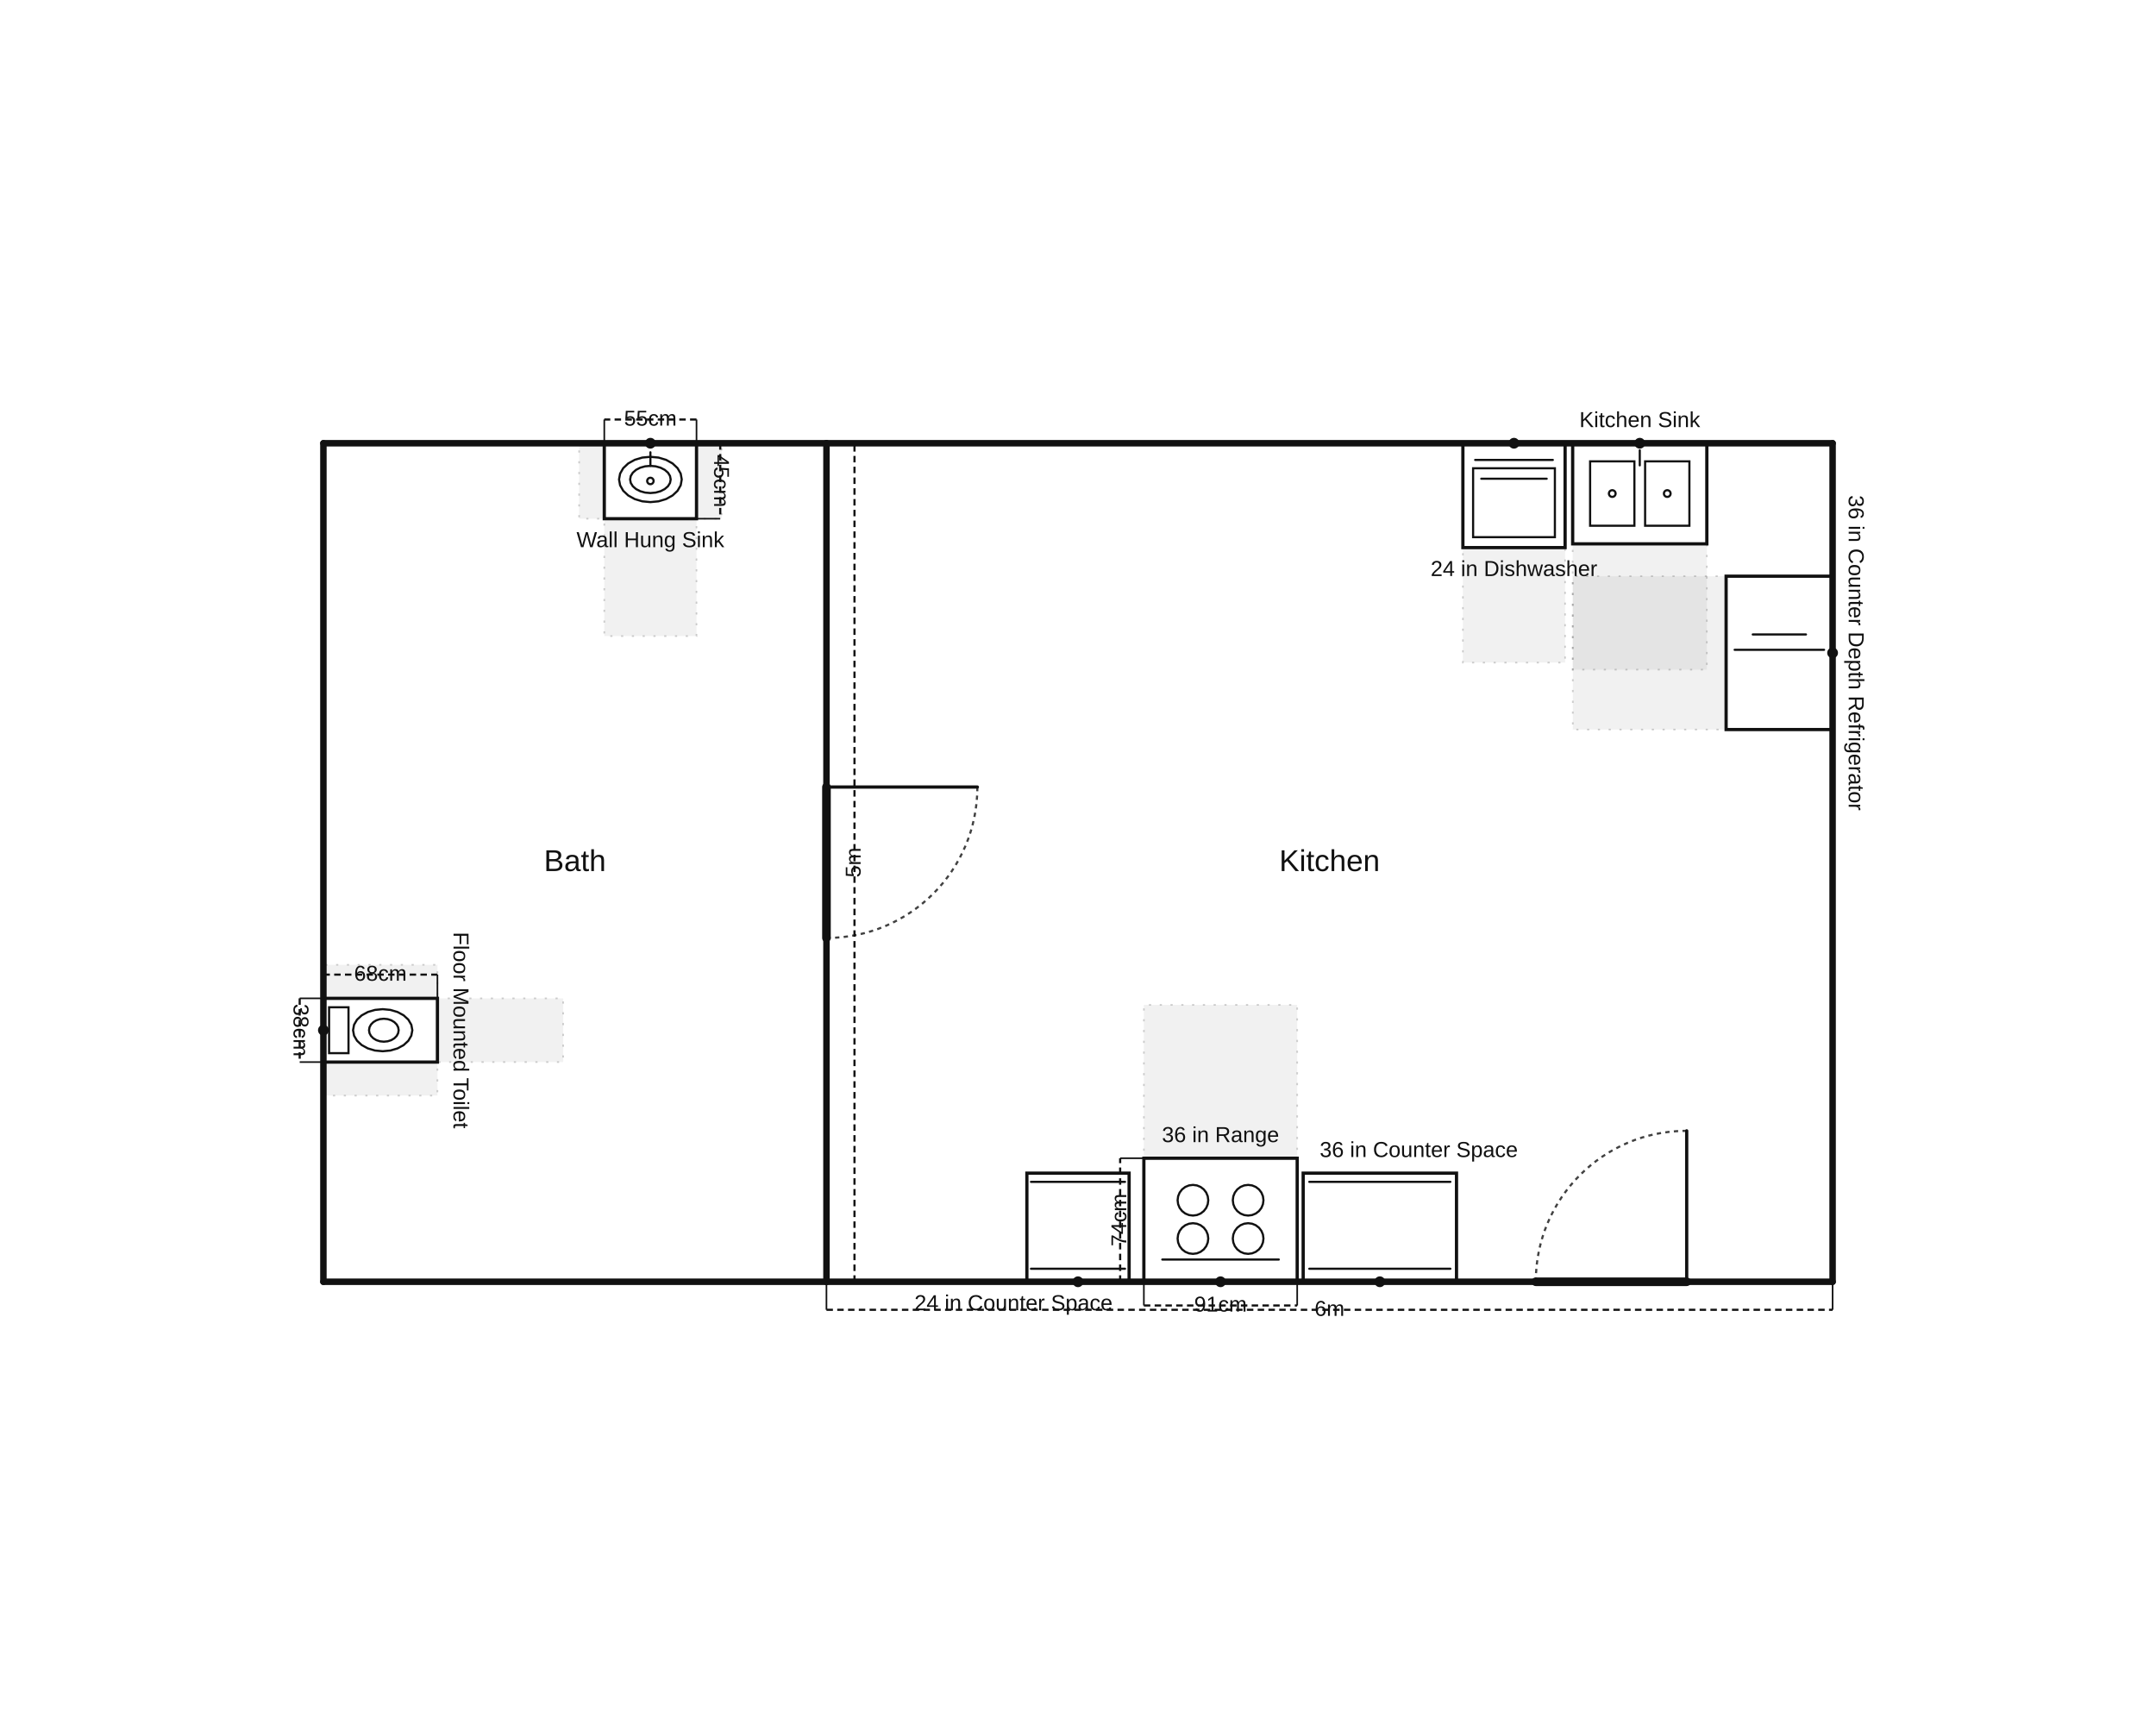
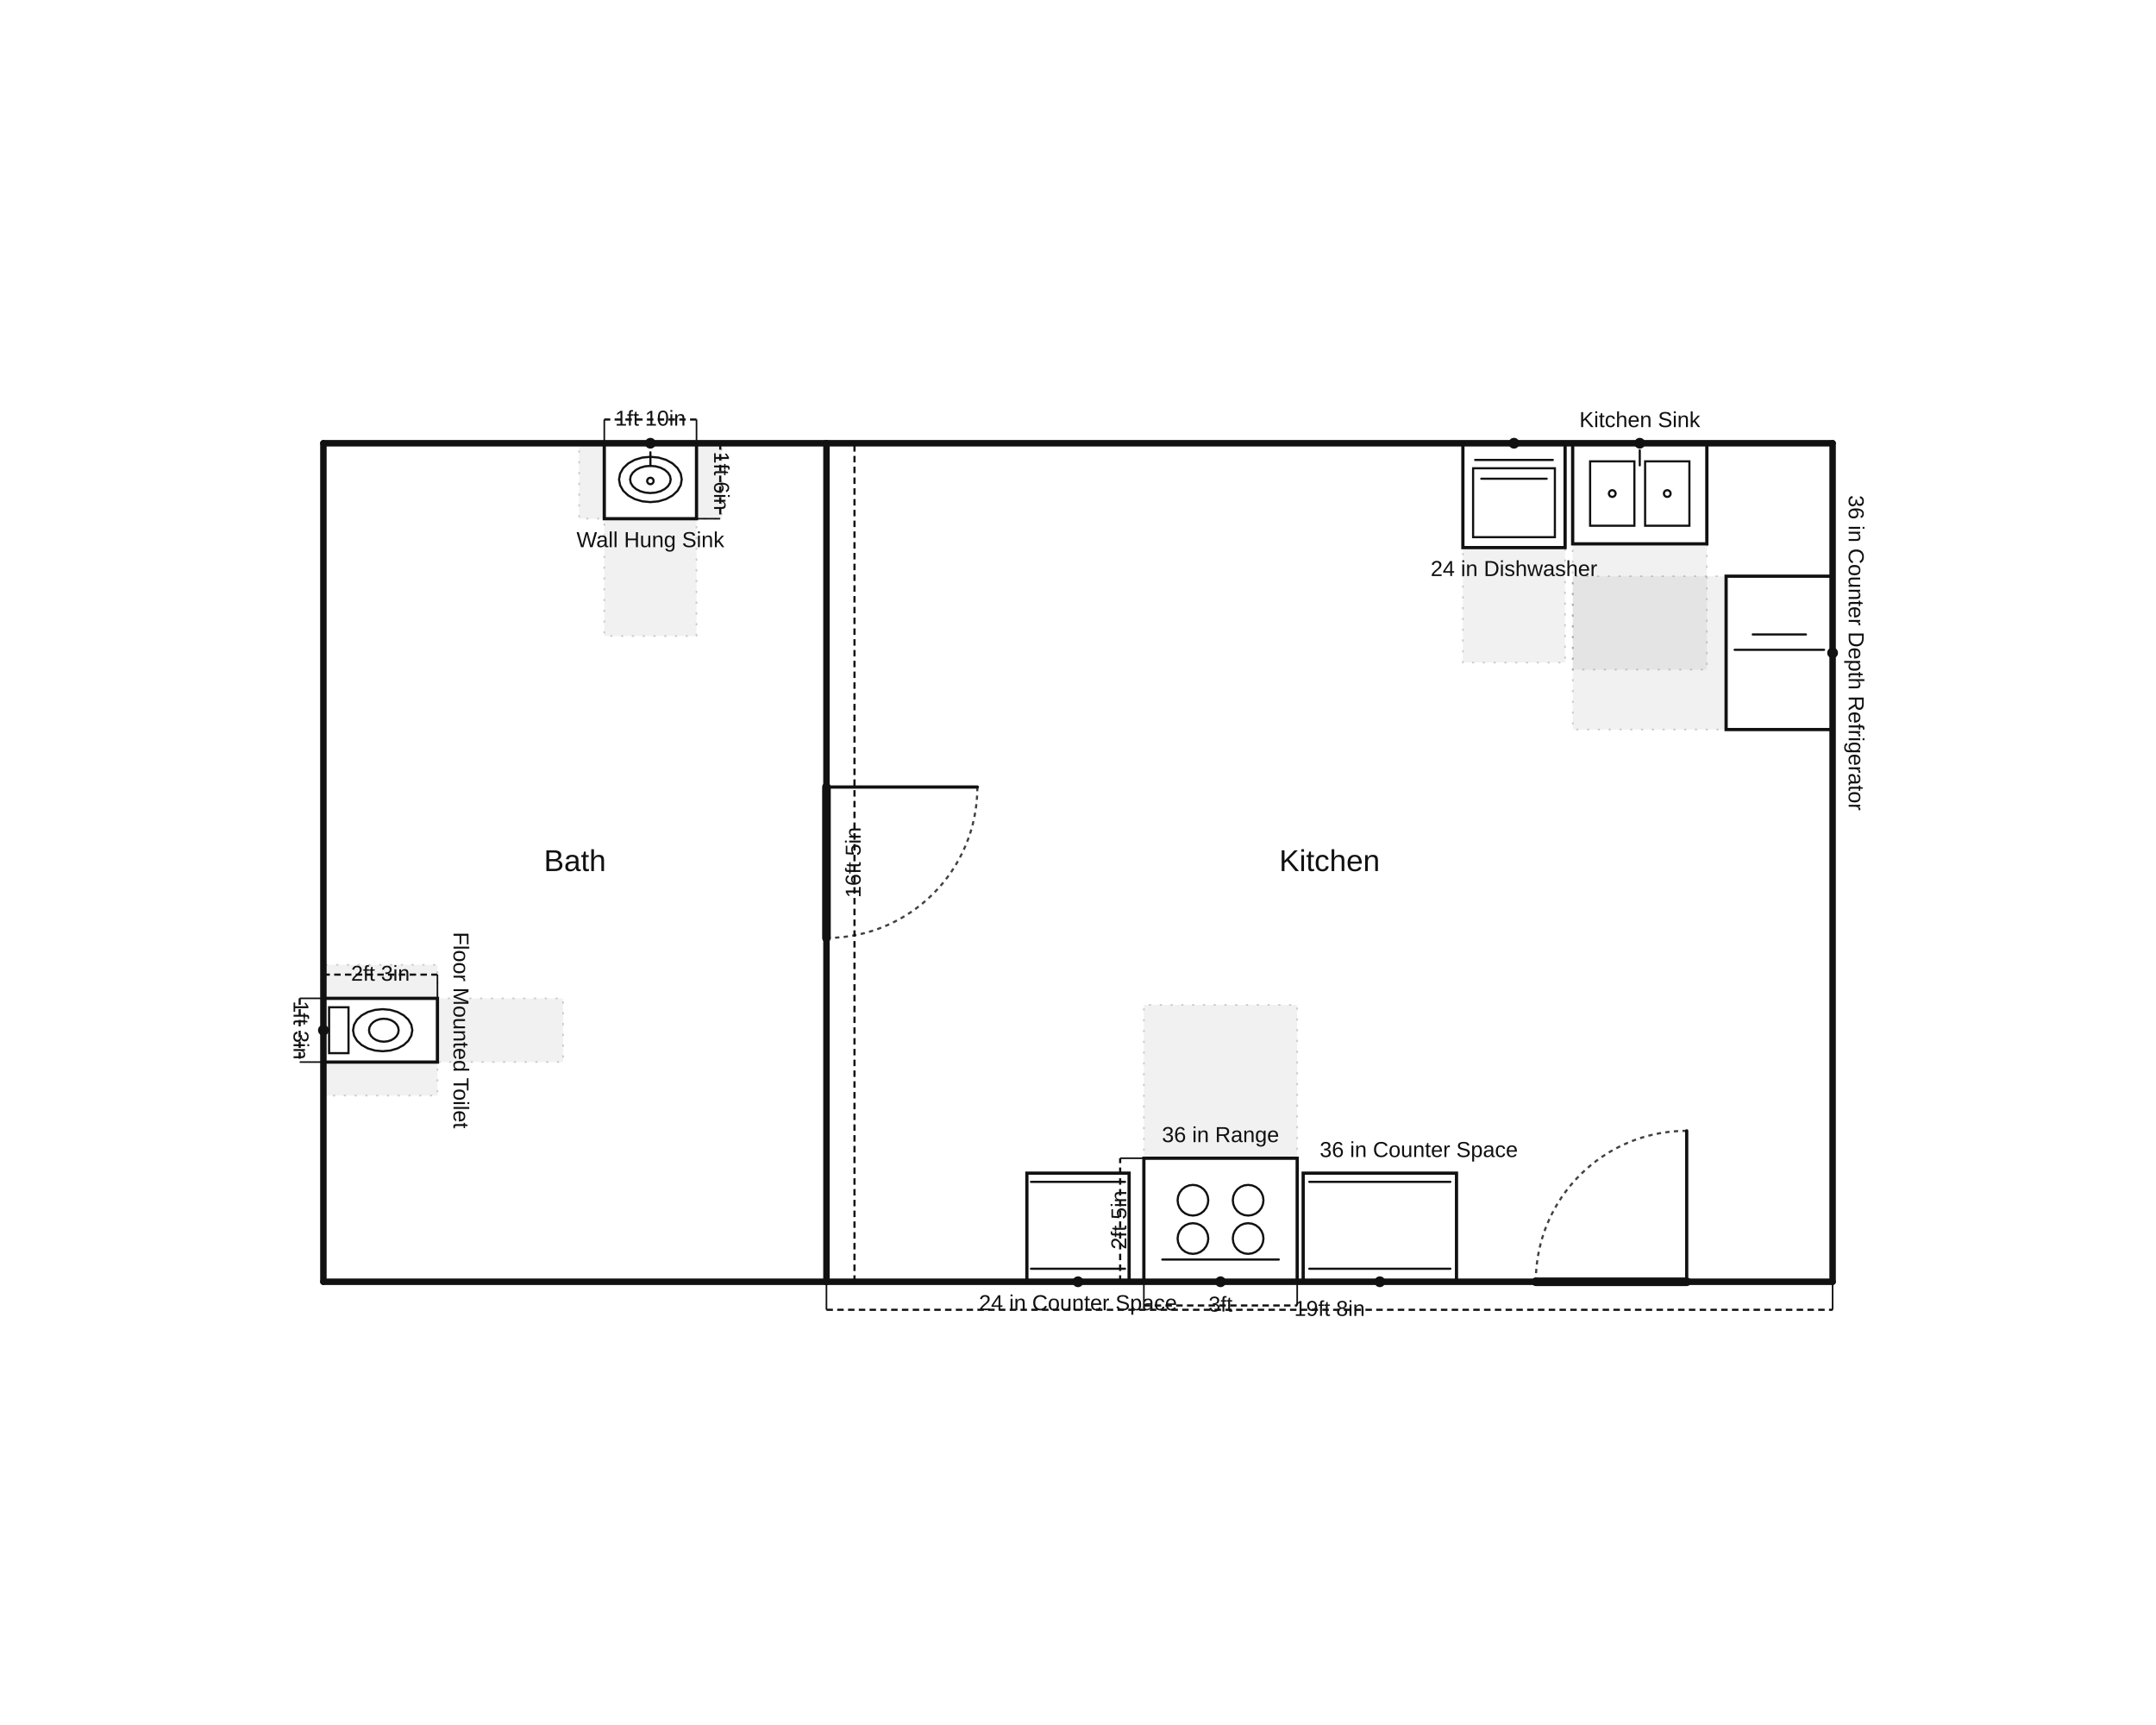
<svg xmlns="http://www.w3.org/2000/svg" width="1000" height="800" viewBox="0 0 1000 800">
  <defs>
    <style>
      .room-label { font-family: Arial, sans-serif; font-weight: 500; }
    </style>
  </defs>
  <rect width="1000" height="800" fill="#ffffff" />
  <path d="M 150.00 594.44 L 850.00 594.44 L 850.00 205.56 L 150.00 205.56 Z" fill="none" stroke="#333333" stroke-width="2" stroke-dasharray="8,4" />
  <path d="M 150.00 594.44 L 383.33 594.44 L 383.33 205.56 L 150.00 205.56 Z" fill="#ffffff" stroke="#707070" stroke-width="1" />
  <path d="M 383.33 594.44 L 850.00 594.44 L 850.00 205.56 L 383.33 205.56 Z" fill="#ffffff" stroke="#707070" stroke-width="1" />
  <path class="object-clearance" d="M 202.89 463.00 L 202.89 492.56 L 261.22 492.56 L 261.22 463.00 Z" fill="#555555" fill-opacity="0.08" stroke="#555555" stroke-opacity="0.28" stroke-width="0.75" stroke-dasharray="1,4" />
  <path class="object-clearance" d="M 150.00 447.44 L 150.00 463.00 L 202.89 463.00 L 202.89 447.44 Z" fill="#555555" fill-opacity="0.08" stroke="#555555" stroke-opacity="0.28" stroke-width="0.75" stroke-dasharray="1,4" />
  <path class="object-clearance" d="M 150.00 492.56 L 150.00 508.11 L 202.89 508.11 L 202.89 492.56 Z" fill="#555555" fill-opacity="0.08" stroke="#555555" stroke-opacity="0.28" stroke-width="0.75" stroke-dasharray="1,4" />
  <path class="object-clearance" d="M 323.06 240.56 L 280.28 240.56 L 280.28 295.00 L 323.06 295.00 Z" fill="#555555" fill-opacity="0.08" stroke="#555555" stroke-opacity="0.28" stroke-width="0.75" stroke-dasharray="1,4" />
  <path class="object-clearance" d="M 334.72 205.56 L 323.06 205.56 L 323.06 240.56 L 334.72 240.56 Z" fill="#555555" fill-opacity="0.08" stroke="#555555" stroke-opacity="0.28" stroke-width="0.75" stroke-dasharray="1,4" />
  <path class="object-clearance" d="M 280.28 205.56 L 268.61 205.56 L 268.61 240.56 L 280.28 240.56 Z" fill="#555555" fill-opacity="0.08" stroke="#555555" stroke-opacity="0.28" stroke-width="0.75" stroke-dasharray="1,4" />
  <path class="object-clearance" d="M 530.55 537.15 L 601.67 537.15 L 601.67 466.03 L 530.55 466.03 Z" fill="#555555" fill-opacity="0.08" stroke="#555555" stroke-opacity="0.28" stroke-width="0.75" stroke-dasharray="1,4" />
  <path class="object-clearance" d="M 725.93 253.96 L 678.52 253.96 L 678.52 307.30 L 725.93 307.30 Z" fill="#555555" fill-opacity="0.08" stroke="#555555" stroke-opacity="0.28" stroke-width="0.75" stroke-dasharray="1,4" />
  <path class="object-clearance" d="M 791.67 252.22 L 729.44 252.22 L 729.44 310.56 L 791.67 310.56 Z" fill="#555555" fill-opacity="0.08" stroke="#555555" stroke-opacity="0.28" stroke-width="0.75" stroke-dasharray="1,4" />
  <path class="object-clearance" d="M 800.61 338.34 L 800.61 267.22 L 729.49 267.22 L 729.49 338.34 Z" fill="#555555" fill-opacity="0.08" stroke="#555555" stroke-opacity="0.28" stroke-width="0.75" stroke-dasharray="1,4" />
  <g class="fixture fixture-toilet" data-object="wc" data-catalog-id="builtin.sanitary.toilet.floor_mounted">
    <path class="fixture-base fixture-toilet" d="M 150.00 463.00 L 150.00 492.56 L 202.89 492.56 L 202.89 463.00 Z" fill="#ffffff" stroke="#111111" stroke-width="1.5" />
    <path class="fixture-detail fixture-toilet-tank" d="M 152.64 467.14 L 152.64 488.42 L 161.64 488.42 L 161.64 467.14 Z" fill="#ffffff" fill-opacity="0.42" stroke="#111111" stroke-width="1" />
    <path class="fixture-detail fixture-toilet-bowl" d="M 177.50 487.53 L 181.06 487.20 L 184.38 486.22 L 187.23 484.67 L 189.41 482.65 L 190.78 480.30 L 191.25 477.78 L 190.78 475.25 L 189.41 472.90 L 187.23 470.88 L 184.38 469.33 L 181.06 468.36 L 177.50 468.02 L 173.94 468.36 L 170.63 469.33 L 167.78 470.88 L 165.59 472.90 L 164.22 475.25 L 163.75 477.78 L 164.22 480.30 L 165.59 482.65 L 167.78 484.67 L 170.63 486.22 L 173.94 487.20 Z" fill="#ffffff" fill-opacity="0.42" stroke="#111111" stroke-width="1" />
    <path class="fixture-detail fixture-toilet-water" d="M 178.03 483.10 L 179.81 482.92 L 181.47 482.39 L 182.89 481.54 L 183.99 480.44 L 184.67 479.15 L 184.91 477.78 L 184.67 476.40 L 183.99 475.12 L 182.89 474.02 L 181.47 473.17 L 179.81 472.64 L 178.03 472.46 L 176.25 472.64 L 174.59 473.17 L 173.17 474.02 L 172.08 475.12 L 171.39 476.40 L 171.16 477.78 L 171.39 479.15 L 172.08 480.44 L 173.17 481.54 L 174.59 482.39 L 176.25 482.92 Z" fill="#ffffff" fill-opacity="0.42" stroke="#111111" stroke-width="1" />
  </g>
  <circle data-object-origin="wc" cx="150.00" cy="477.78" r="2.5" fill="#111111" />
  <g class="fixture fixture-bath-sink" data-object="lav" data-catalog-id="builtin.sanitary.sink.wall_hung">
    <path class="fixture-base fixture-bath-sink" d="M 323.06 205.56 L 280.28 205.56 L 280.28 240.56 L 323.06 240.56 Z" fill="#ffffff" stroke="#111111" stroke-width="1.5" />
    <path class="fixture-detail fixture-sink-basin" d="M 287.12 222.36 L 287.62 225.07 L 289.07 227.61 L 291.38 229.78 L 294.39 231.45 L 297.90 232.50 L 301.67 232.86 L 305.43 232.50 L 308.94 231.45 L 311.95 229.78 L 314.26 227.61 L 315.72 225.07 L 316.21 222.36 L 315.72 219.64 L 314.26 217.11 L 311.95 214.93 L 308.94 213.26 L 305.43 212.21 L 301.67 211.86 L 297.90 212.21 L 294.39 213.26 L 291.38 214.93 L 289.07 217.11 L 287.62 219.64 Z" fill="#ffffff" fill-opacity="0.42" stroke="#111111" stroke-width="1" />
    <path class="fixture-detail fixture-sink-inner" d="M 292.26 222.36 L 292.58 223.99 L 293.52 225.51 L 295.01 226.81 L 296.96 227.81 L 299.23 228.44 L 301.67 228.66 L 304.10 228.44 L 306.37 227.81 L 308.32 226.81 L 309.82 225.51 L 310.76 223.99 L 311.08 222.36 L 310.76 220.72 L 309.82 219.21 L 308.32 217.90 L 306.37 216.90 L 304.10 216.27 L 301.67 216.06 L 299.23 216.27 L 296.96 216.90 L 295.01 217.90 L 293.52 219.21 L 292.58 220.72 Z" fill="#ffffff" fill-opacity="0.42" stroke="#111111" stroke-width="1" />
    <path class="fixture-detail fixture-drain" d="M 300.17 223.06 L 300.22 223.44 L 300.37 223.80 L 300.61 224.11 L 300.92 224.35 L 301.28 224.50 L 301.67 224.55 L 302.05 224.50 L 302.42 224.35 L 302.73 224.11 L 302.96 223.80 L 303.11 223.44 L 303.16 223.06 L 303.11 222.67 L 302.96 222.31 L 302.73 222.00 L 302.42 221.76 L 302.05 221.61 L 301.67 221.56 L 301.28 221.61 L 300.92 221.76 L 300.61 222.00 L 300.37 222.31 L 300.22 222.67 Z" fill="#ffffff" fill-opacity="0.42" stroke="#111111" stroke-width="1" />
    <line class="fixture-detail fixture-faucet" x1="301.67" y1="209.76" x2="301.67" y2="216.06" stroke="#111111" stroke-width="1" stroke-linecap="round" />
  </g>
  <circle data-object-origin="lav" cx="301.67" cy="205.56" r="2.5" fill="#111111" />
  <g class="fixture fixture-range" data-object="range" data-catalog-id="builtin.kitchen.range.size_36in">
    <path class="fixture-base fixture-range" d="M 530.55 594.44 L 601.67 594.44 L 601.67 537.15 L 530.55 537.15 Z" fill="#ffffff" stroke="#111111" stroke-width="1.5" />
    <path class="fixture-detail fixture-burner" d="M 560.42 574.39 L 560.18 572.55 L 559.47 570.84 L 558.34 569.36 L 556.87 568.23 L 555.15 567.52 L 553.31 567.28 L 551.47 567.52 L 549.75 568.23 L 548.28 569.36 L 547.15 570.84 L 546.44 572.55 L 546.20 574.39 L 546.44 576.23 L 547.15 577.95 L 548.28 579.42 L 549.75 580.55 L 551.47 581.26 L 553.31 581.50 L 555.15 581.26 L 556.87 580.55 L 558.34 579.42 L 559.47 577.95 L 560.18 576.23 Z" fill="#ffffff" fill-opacity="0.42" stroke="#111111" stroke-width="1" />
    <path class="fixture-detail fixture-burner" d="M 586.02 574.39 L 585.78 572.55 L 585.07 570.84 L 583.94 569.36 L 582.47 568.23 L 580.75 567.52 L 578.91 567.28 L 577.07 567.52 L 575.36 568.23 L 573.88 569.36 L 572.75 570.84 L 572.04 572.55 L 571.80 574.39 L 572.04 576.23 L 572.75 577.95 L 573.88 579.42 L 575.36 580.55 L 577.07 581.26 L 578.91 581.50 L 580.75 581.26 L 582.47 580.55 L 583.94 579.42 L 585.07 577.95 L 585.78 576.23 Z" fill="#ffffff" fill-opacity="0.42" stroke="#111111" stroke-width="1" />
    <path class="fixture-detail fixture-burner" d="M 560.42 556.63 L 560.18 554.79 L 559.47 553.08 L 558.34 551.60 L 556.87 550.47 L 555.15 549.76 L 553.31 549.52 L 551.47 549.76 L 549.75 550.47 L 548.28 551.60 L 547.15 553.08 L 546.44 554.79 L 546.20 556.63 L 546.44 558.47 L 547.15 560.19 L 548.28 561.66 L 549.75 562.79 L 551.47 563.50 L 553.31 563.74 L 555.15 563.50 L 556.87 562.79 L 558.34 561.66 L 559.47 560.19 L 560.18 558.47 Z" fill="#ffffff" fill-opacity="0.42" stroke="#111111" stroke-width="1" />
    <path class="fixture-detail fixture-burner" d="M 586.02 556.63 L 585.78 554.79 L 585.07 553.08 L 583.94 551.60 L 582.47 550.47 L 580.75 549.76 L 578.91 549.52 L 577.07 549.76 L 575.36 550.47 L 573.88 551.60 L 572.75 553.08 L 572.04 554.79 L 571.80 556.63 L 572.04 558.47 L 572.75 560.19 L 573.88 561.66 L 575.36 562.79 L 577.07 563.50 L 578.91 563.74 L 580.75 563.50 L 582.47 562.79 L 583.94 561.66 L 585.07 560.19 L 585.78 558.47 Z" fill="#ffffff" fill-opacity="0.42" stroke="#111111" stroke-width="1" />
    <line class="fixture-detail fixture-control-line" x1="539.09" y1="584.13" x2="593.14" y2="584.13" stroke="#111111" stroke-width="1" stroke-linecap="round" />
  </g>
  <circle data-object-origin="range" cx="566.11" cy="594.44" r="2.5" fill="#111111" />
  <g class="fixture fixture-counter" data-object="range_left_counter" data-catalog-id="builtin.kitchen.counter.size_24in">
    <path class="fixture-base fixture-counter" d="M 476.29 594.44 L 523.71 594.44 L 523.71 544.07 L 476.29 544.07 Z" fill="#ffffff" stroke="#111111" stroke-width="1.5" />
    <line class="fixture-detail fixture-counter-backsplash" x1="478.19" y1="588.40" x2="521.81" y2="588.40" stroke="#111111" stroke-width="1" stroke-linecap="round" />
    <line class="fixture-detail fixture-counter-front-edge" x1="478.19" y1="548.10" x2="521.81" y2="548.10" stroke="#111111" stroke-width="1" stroke-linecap="round" />
  </g>
  <circle data-object-origin="range_left_counter" cx="500.00" cy="594.44" r="2.5" fill="#111111" />
  <g class="fixture fixture-counter" data-object="range_right_counter" data-catalog-id="builtin.kitchen.counter.size_36in">
    <path class="fixture-base fixture-counter" d="M 604.44 594.44 L 675.56 594.44 L 675.56 544.07 L 604.44 544.07 Z" fill="#ffffff" stroke="#111111" stroke-width="1.5" />
    <line class="fixture-detail fixture-counter-backsplash" x1="607.28" y1="588.40" x2="672.72" y2="588.40" stroke="#111111" stroke-width="1" stroke-linecap="round" />
    <line class="fixture-detail fixture-counter-front-edge" x1="607.28" y1="548.10" x2="672.72" y2="548.10" stroke="#111111" stroke-width="1" stroke-linecap="round" />
  </g>
  <circle data-object-origin="range_right_counter" cx="640.00" cy="594.44" r="2.5" fill="#111111" />
  <g class="fixture fixture-dishwasher" data-object="dishwasher" data-catalog-id="builtin.kitchen.dishwasher.standard_24in">
    <path class="fixture-base fixture-dishwasher" d="M 725.93 205.56 L 678.52 205.56 L 678.52 253.96 L 725.93 253.96 Z" fill="#ffffff" stroke="#111111" stroke-width="1.5" />
    <path class="fixture-detail fixture-dishwasher-door" d="M 721.19 217.17 L 683.26 217.17 L 683.26 249.12 L 721.19 249.12 Z" fill="#ffffff" fill-opacity="0.42" stroke="#111111" stroke-width="1" />
    <line class="fixture-detail fixture-dishwasher-controls" x1="720.24" y1="213.30" x2="684.21" y2="213.30" stroke="#111111" stroke-width="1" stroke-linecap="round" />
    <line class="fixture-detail fixture-dishwasher-handle" x1="717.39" y1="222.01" x2="687.05" y2="222.01" stroke="#111111" stroke-width="1" stroke-linecap="round" />
  </g>
  <circle data-object-origin="dishwasher" cx="702.22" cy="205.56" r="2.5" fill="#111111" />
  <g class="fixture fixture-kitchen-sink" data-object="kitchen_sink" data-catalog-id="builtin.kitchen.sink">
    <path class="fixture-base fixture-kitchen-sink" d="M 791.67 205.56 L 729.44 205.56 L 729.44 252.22 L 791.67 252.22 Z" fill="#ffffff" stroke="#111111" stroke-width="1.5" />
    <path class="fixture-detail fixture-sink-basin" d="M 783.58 213.96 L 763.04 213.96 L 763.04 243.82 L 783.58 243.82 Z" fill="#ffffff" fill-opacity="0.42" stroke="#111111" stroke-width="1" />
    <path class="fixture-detail fixture-sink-basin" d="M 758.07 213.96 L 737.53 213.96 L 737.53 243.82 L 758.07 243.82 Z" fill="#ffffff" fill-opacity="0.42" stroke="#111111" stroke-width="1" />
    <path class="fixture-detail fixture-drain" d="M 771.76 228.89 L 771.81 229.29 L 771.96 229.67 L 772.21 229.99 L 772.53 230.24 L 772.91 230.39 L 773.31 230.44 L 773.71 230.39 L 774.09 230.24 L 774.41 229.99 L 774.66 229.67 L 774.81 229.29 L 774.87 228.89 L 774.81 228.49 L 774.66 228.11 L 774.41 227.79 L 774.09 227.54 L 773.71 227.39 L 773.31 227.33 L 772.91 227.39 L 772.53 227.54 L 772.21 227.79 L 771.96 228.11 L 771.81 228.49 Z" fill="#ffffff" fill-opacity="0.42" stroke="#111111" stroke-width="1" />
    <path class="fixture-detail fixture-drain" d="M 746.24 228.89 L 746.30 229.29 L 746.45 229.67 L 746.70 229.99 L 747.02 230.24 L 747.40 230.39 L 747.80 230.44 L 748.20 230.39 L 748.58 230.24 L 748.90 229.99 L 749.15 229.67 L 749.30 229.29 L 749.36 228.89 L 749.30 228.49 L 749.15 228.11 L 748.90 227.79 L 748.58 227.54 L 748.20 227.39 L 747.80 227.33 L 747.40 227.39 L 747.02 227.54 L 746.70 227.79 L 746.45 228.11 L 746.30 228.49 Z" fill="#ffffff" fill-opacity="0.42" stroke="#111111" stroke-width="1" />
    <line class="fixture-detail fixture-faucet" x1="760.56" y1="208.82" x2="760.56" y2="215.82" stroke="#111111" stroke-width="1" stroke-linecap="round" />
  </g>
  <circle data-object-origin="kitchen_sink" cx="760.56" cy="205.56" r="2.5" fill="#111111" />
  <g class="fixture fixture-fridge" data-object="fridge" data-catalog-id="builtin.kitchen.fridge.counter_depth_36in">
    <path class="fixture-base fixture-fridge" d="M 850.00 338.34 L 850.00 267.22 L 800.61 267.22 L 800.61 338.34 Z" fill="#ffffff" stroke="#111111" stroke-width="1.5" />
    <line class="fixture-detail fixture-door-split" x1="846.05" y1="301.36" x2="804.56" y2="301.36" stroke="#111111" stroke-width="1" stroke-linecap="round" />
    <line class="fixture-detail fixture-handle" x1="837.65" y1="294.24" x2="812.96" y2="294.24" stroke="#111111" stroke-width="1" stroke-linecap="round" />
  </g>
  <circle data-object-origin="fridge" cx="850.00" cy="302.78" r="2.5" fill="#111111" />
  <line x1="383.33" y1="594.44" x2="383.33" y2="205.56" stroke="#111111" stroke-width="3" stroke-linecap="round" />
  <line x1="150.00" y1="594.44" x2="383.33" y2="594.44" stroke="#111111" stroke-width="3" stroke-linecap="round" />
  <line x1="150.00" y1="205.56" x2="383.33" y2="205.56" stroke="#111111" stroke-width="3" stroke-linecap="round" />
  <line x1="150.00" y1="594.44" x2="150.00" y2="205.56" stroke="#111111" stroke-width="3" stroke-linecap="round" />
  <line x1="383.33" y1="594.44" x2="850.00" y2="594.44" stroke="#111111" stroke-width="3" stroke-linecap="round" />
  <line x1="850.00" y1="594.44" x2="850.00" y2="205.56" stroke="#111111" stroke-width="3" stroke-linecap="round" />
  <line x1="383.33" y1="205.56" x2="850.00" y2="205.56" stroke="#111111" stroke-width="3" stroke-linecap="round" />
  <line x1="383.33" y1="435.00" x2="383.33" y2="365.00" stroke="#111111" stroke-width="4" stroke-linecap="round" />
  <line class="door-leaf" x1="383.33" y1="365.00" x2="453.33" y2="365.00" stroke="#111111" stroke-width="1.5" stroke-linecap="round" />
  <path class="door-swing" d="M 383.33 435.00 A 70.00 70.00 0 0 0 453.33 365.00" fill="none" stroke="#111111" stroke-width="1" stroke-dasharray="2,2" opacity="0.8" />
  <line x1="712.33" y1="594.44" x2="782.33" y2="594.44" stroke="#111111" stroke-width="4" stroke-linecap="round" />
  <line class="door-leaf" x1="782.33" y1="594.44" x2="782.33" y2="524.44" stroke="#111111" stroke-width="1.5" stroke-linecap="round" />
  <path class="door-swing" d="M 712.33 594.44 A 70.00 70.00 0 0 1 782.33 524.44" fill="none" stroke="#111111" stroke-width="1" stroke-dasharray="2,2" opacity="0.8" />
  <text class="room-label" data-room-label="bath" x="266.67" y="400.00" font-size="14" fill="#111111" text-anchor="middle" dominant-baseline="middle" font-family="Arial, sans-serif">Bath</text>
  <text class="room-label" data-room-label="kitchen" x="616.67" y="400.00" font-size="14" fill="#111111" text-anchor="middle" dominant-baseline="middle" font-family="Arial, sans-serif">Kitchen</text>
  <text class="fixture-label" data-object-label="wc" x="213.22" y="477.78" font-size="10.08" fill="#111111" text-anchor="middle" dominant-baseline="middle" font-family="Arial, sans-serif" transform="rotate(90, 213.22, 477.78)">Floor Mounted Toilet</text>
  <text class="fixture-label" data-object-label="lav" x="301.67" y="250.89" font-size="10.08" fill="#111111" text-anchor="middle" dominant-baseline="middle" font-family="Arial, sans-serif">Wall Hung Sink</text>
  <text class="fixture-label" data-object-label="range" x="566.11" y="526.82" font-size="10.08" fill="#111111" text-anchor="middle" dominant-baseline="middle" font-family="Arial, sans-serif">36 in Range</text>
-   <text class="fixture-label" data-object-label="range_left_counter" x="470.08" y="604.78" font-size="10.08" fill="#111111" text-anchor="middle" dominant-baseline="middle" font-family="Arial, sans-serif">24 in Counter Space</text>
+   <text class="fixture-label" data-object-label="range_left_counter" x="500.00" y="604.78" font-size="10.08" fill="#111111" text-anchor="middle" dominant-baseline="middle" font-family="Arial, sans-serif">24 in Counter Space</text>
  <text class="fixture-label" data-object-label="range_right_counter" x="658.07" y="533.74" font-size="10.08" fill="#111111" text-anchor="middle" dominant-baseline="middle" font-family="Arial, sans-serif">36 in Counter Space</text>
  <text class="fixture-label" data-object-label="dishwasher" x="702.22" y="264.29" font-size="10.08" fill="#111111" text-anchor="middle" dominant-baseline="middle" font-family="Arial, sans-serif">24 in Dishwasher</text>
  <text class="fixture-label" data-object-label="kitchen_sink" x="760.56" y="195.22" font-size="10.08" fill="#111111" text-anchor="middle" dominant-baseline="middle" font-family="Arial, sans-serif">Kitchen Sink</text>
  <text class="fixture-label" data-object-label="fridge" x="860.33" y="302.78" font-size="10.08" fill="#111111" text-anchor="middle" dominant-baseline="middle" font-family="Arial, sans-serif" transform="rotate(90, 860.33, 302.78)">36 in Counter Depth Refrigerator</text>
  <g class="dimension dimension-wall" data-wall-dimension="wall_0">
    <line x1="396.33" y1="594.44" x2="396.33" y2="205.56" stroke="#111111" stroke-width="1" stroke-dasharray="3,2" />
    <line x1="383.33" y1="594.44" x2="396.33" y2="594.44" stroke="#111111" stroke-width="0.75" />
    <line x1="383.33" y1="205.56" x2="396.33" y2="205.56" stroke="#111111" stroke-width="0.75" />
-     <text x="396.33" y="400.00" font-size="10" fill="#111111" text-anchor="middle" dominant-baseline="middle" font-family="Arial, sans-serif" transform="rotate(-90, 396.33, 400.00)">5m</text>
+     <text x="396.33" y="400.00" font-size="10" fill="#111111" text-anchor="middle" dominant-baseline="middle" font-family="Arial, sans-serif" transform="rotate(-90, 396.33, 400.00)">16ft 5in</text>
  </g>
  <g class="dimension dimension-wall" data-wall-dimension="wall_4">
    <line x1="383.33" y1="607.44" x2="850.00" y2="607.44" stroke="#111111" stroke-width="1" stroke-dasharray="3,2" />
    <line x1="383.33" y1="594.44" x2="383.33" y2="607.44" stroke="#111111" stroke-width="0.75" />
    <line x1="850.00" y1="594.44" x2="850.00" y2="607.44" stroke="#111111" stroke-width="0.75" />
-     <text x="616.67" y="607.44" font-size="10" fill="#111111" text-anchor="middle" dominant-baseline="middle" font-family="Arial, sans-serif">6m</text>
+     <text x="616.67" y="607.44" font-size="10" fill="#111111" text-anchor="middle" dominant-baseline="middle" font-family="Arial, sans-serif">19ft 8in</text>
  </g>
  <g class="dimension dimension-fixture" data-fixture-dimension="wc">
    <line x1="139.00" y1="463.00" x2="139.00" y2="492.56" stroke="#111111" stroke-width="1" stroke-dasharray="3,2" />
    <line x1="150.00" y1="463.00" x2="139.00" y2="463.00" stroke="#111111" stroke-width="0.75" />
    <line x1="150.00" y1="492.56" x2="139.00" y2="492.56" stroke="#111111" stroke-width="0.75" />
-     <text x="139.00" y="477.78" font-size="10" fill="#111111" text-anchor="middle" dominant-baseline="middle" font-family="Arial, sans-serif" transform="rotate(90, 139.00, 477.78)">38cm</text>
+     <text x="139.00" y="477.78" font-size="10" fill="#111111" text-anchor="middle" dominant-baseline="middle" font-family="Arial, sans-serif" transform="rotate(90, 139.00, 477.78)">1ft 3in</text>
  </g>
  <g class="dimension dimension-fixture" data-fixture-dimension="wc">
    <line x1="150.00" y1="452.00" x2="202.89" y2="452.00" stroke="#111111" stroke-width="1" stroke-dasharray="3,2" />
    <line x1="150.00" y1="463.00" x2="150.00" y2="452.00" stroke="#111111" stroke-width="0.75" />
    <line x1="202.89" y1="463.00" x2="202.89" y2="452.00" stroke="#111111" stroke-width="0.75" />
-     <text x="176.44" y="452.00" font-size="10" fill="#111111" text-anchor="middle" dominant-baseline="middle" font-family="Arial, sans-serif">68cm</text>
+     <text x="176.44" y="452.00" font-size="10" fill="#111111" text-anchor="middle" dominant-baseline="middle" font-family="Arial, sans-serif">2ft 3in</text>
  </g>
  <g class="dimension dimension-fixture" data-fixture-dimension="lav">
    <line x1="323.06" y1="194.56" x2="280.28" y2="194.56" stroke="#111111" stroke-width="1" stroke-dasharray="3,2" />
    <line x1="323.06" y1="205.56" x2="323.06" y2="194.56" stroke="#111111" stroke-width="0.75" />
    <line x1="280.28" y1="205.56" x2="280.28" y2="194.56" stroke="#111111" stroke-width="0.75" />
-     <text x="301.67" y="194.56" font-size="10" fill="#111111" text-anchor="middle" dominant-baseline="middle" font-family="Arial, sans-serif">55cm</text>
+     <text x="301.67" y="194.56" font-size="10" fill="#111111" text-anchor="middle" dominant-baseline="middle" font-family="Arial, sans-serif">1ft 10in</text>
  </g>
  <g class="dimension dimension-fixture" data-fixture-dimension="lav">
    <line x1="334.06" y1="205.56" x2="334.06" y2="240.56" stroke="#111111" stroke-width="1" stroke-dasharray="3,2" />
    <line x1="323.06" y1="205.56" x2="334.06" y2="205.56" stroke="#111111" stroke-width="0.75" />
    <line x1="323.06" y1="240.56" x2="334.06" y2="240.56" stroke="#111111" stroke-width="0.75" />
-     <text x="334.06" y="223.06" font-size="10" fill="#111111" text-anchor="middle" dominant-baseline="middle" font-family="Arial, sans-serif" transform="rotate(90, 334.06, 223.06)">45cm</text>
+     <text x="334.06" y="223.06" font-size="10" fill="#111111" text-anchor="middle" dominant-baseline="middle" font-family="Arial, sans-serif" transform="rotate(90, 334.06, 223.06)">1ft 6in</text>
  </g>
  <g class="dimension dimension-fixture" data-fixture-dimension="range">
    <line x1="530.55" y1="605.44" x2="601.67" y2="605.44" stroke="#111111" stroke-width="1" stroke-dasharray="3,2" />
    <line x1="530.55" y1="594.44" x2="530.55" y2="605.44" stroke="#111111" stroke-width="0.75" />
    <line x1="601.67" y1="594.44" x2="601.67" y2="605.44" stroke="#111111" stroke-width="0.75" />
-     <text x="566.11" y="605.44" font-size="10" fill="#111111" text-anchor="middle" dominant-baseline="middle" font-family="Arial, sans-serif">91cm</text>
+     <text x="566.11" y="605.44" font-size="10" fill="#111111" text-anchor="middle" dominant-baseline="middle" font-family="Arial, sans-serif">3ft</text>
  </g>
  <g class="dimension dimension-fixture" data-fixture-dimension="range">
    <line x1="519.55" y1="594.44" x2="519.55" y2="537.15" stroke="#111111" stroke-width="1" stroke-dasharray="3,2" />
    <line x1="530.55" y1="594.44" x2="519.55" y2="594.44" stroke="#111111" stroke-width="0.75" />
    <line x1="530.55" y1="537.15" x2="519.55" y2="537.15" stroke="#111111" stroke-width="0.75" />
-     <text x="519.55" y="565.80" font-size="10" fill="#111111" text-anchor="middle" dominant-baseline="middle" font-family="Arial, sans-serif" transform="rotate(-90, 519.55, 565.80)">74cm</text>
+     <text x="519.55" y="565.80" font-size="10" fill="#111111" text-anchor="middle" dominant-baseline="middle" font-family="Arial, sans-serif" transform="rotate(-90, 519.55, 565.80)">2ft 5in</text>
  </g>
</svg>
